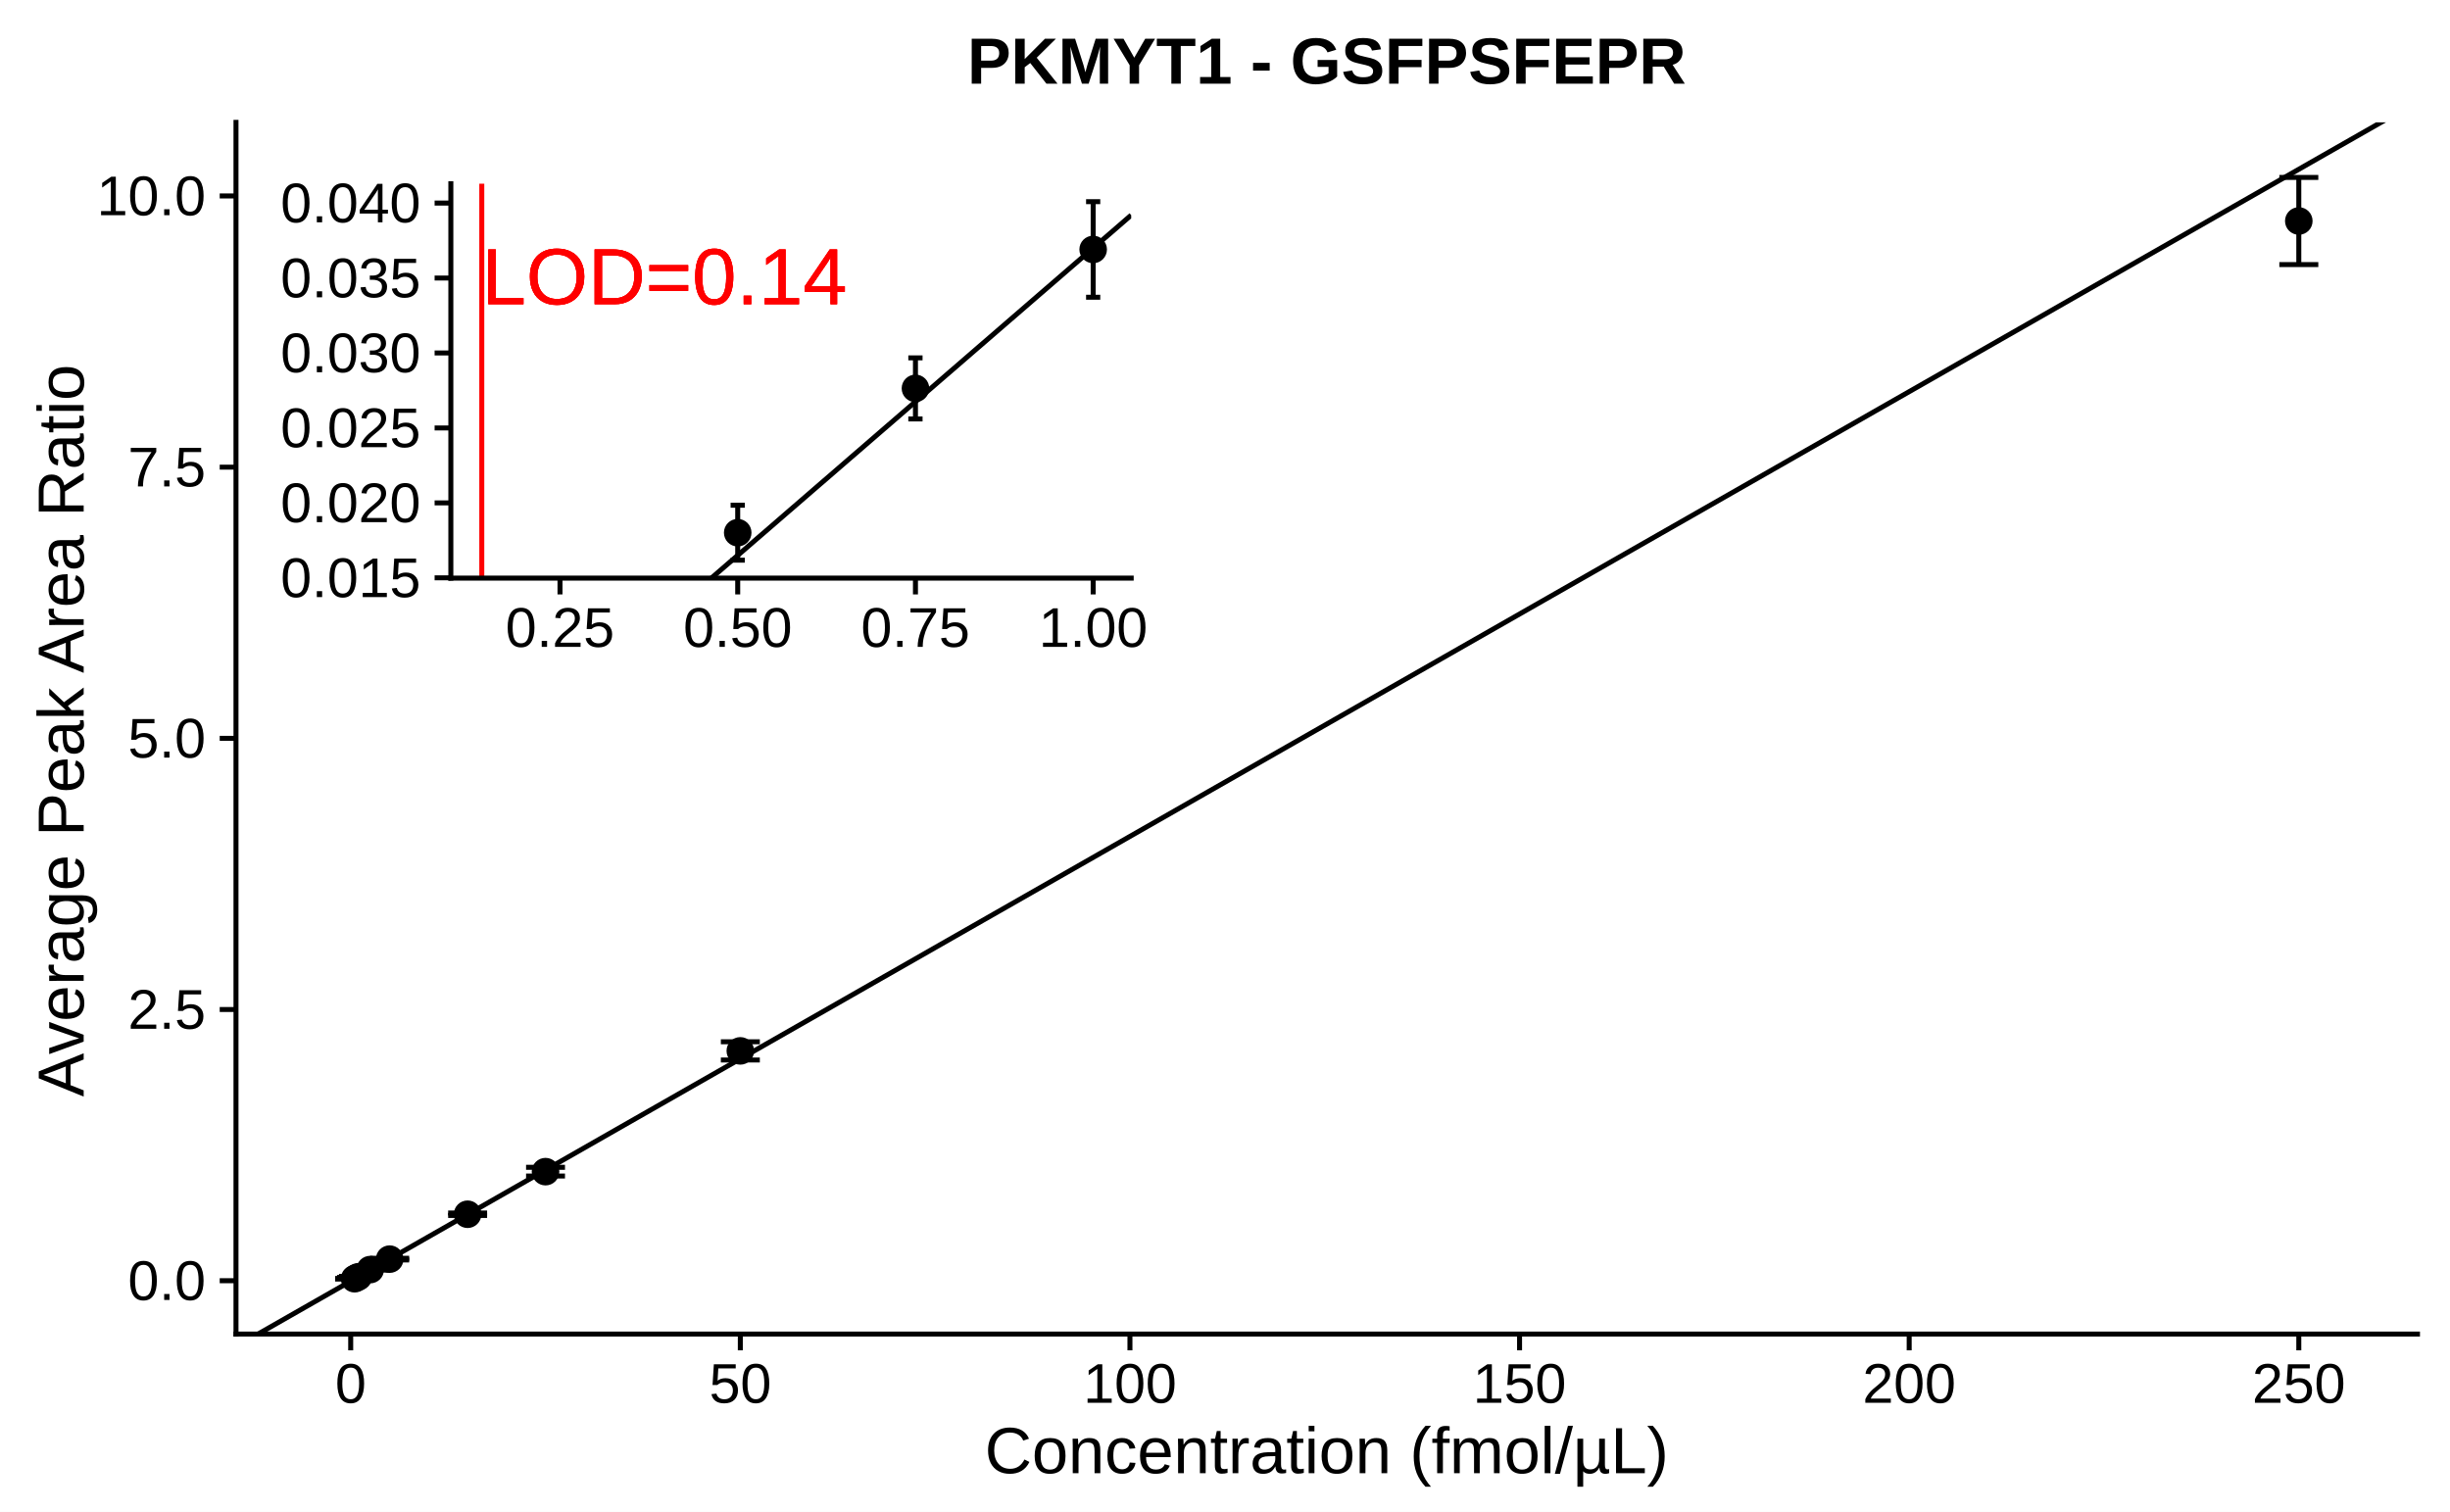
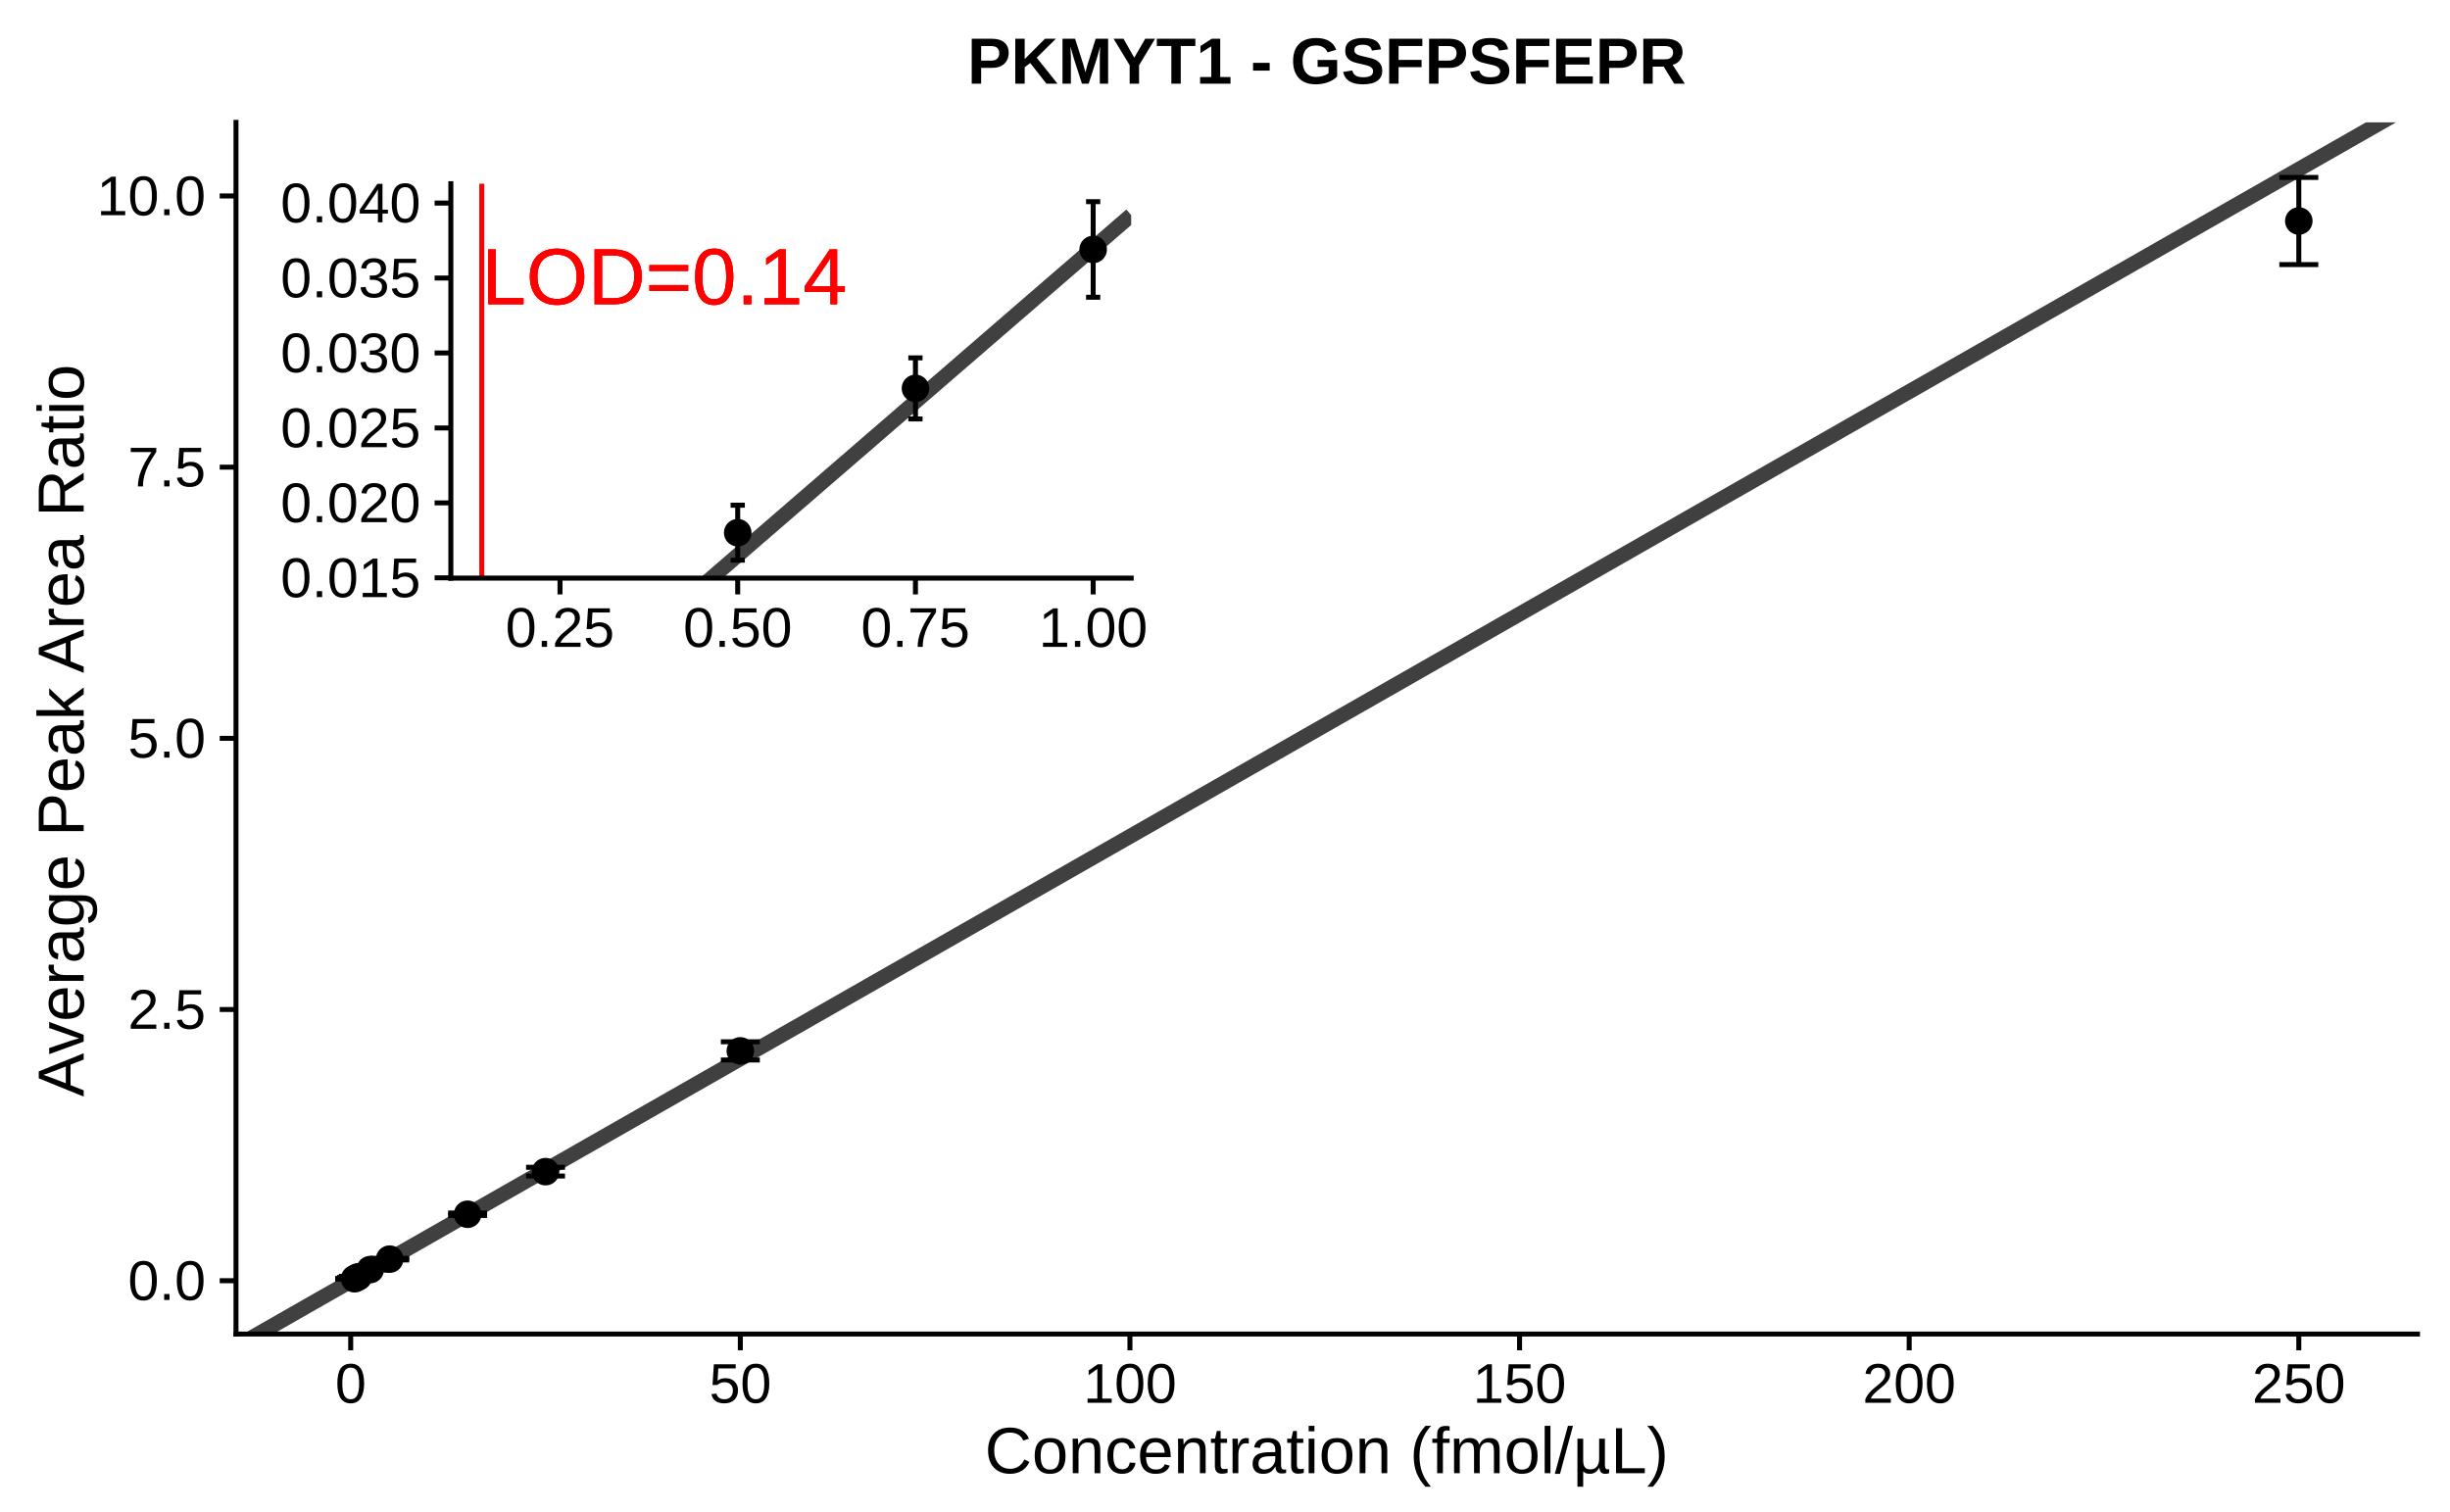
<svg xmlns="http://www.w3.org/2000/svg" viewBox="0 0 525.00 324.00">
  <defs>
    <style type="text/css">
    line, polyline, path, rect, circle {
      fill: none;
      stroke: #000000;
      stroke-linecap: round;
      stroke-linejoin: round;
      stroke-miterlimit: 10.00;
    }
  </style>
  </defs>
  <rect width="100%" height="100%" style="stroke: none; fill: #FFFFFF;" />
  <defs>
    <clipPath id="cpNTAuNTY2OXw1MTguMDI2fDI4NS44OXwyNi4yMTk1">
      <rect x="50.57" y="26.22" width="467.46" height="259.67" />
    </clipPath>
  </defs>
  <circle cx="75.99" cy="274.04" r="1.95pt" style="stroke-width: 0.71; fill: #000000;" clip-path="url(#cpNTAuNTY2OXw1MTguMDI2fDI4NS44OXwyNi4yMTk1)" />
  <circle cx="76.41" cy="273.82" r="1.95pt" style="stroke-width: 0.71; fill: #000000;" clip-path="url(#cpNTAuNTY2OXw1MTguMDI2fDI4NS44OXwyNi4yMTk1)" />
  <circle cx="76.82" cy="273.61" r="1.95pt" style="stroke-width: 0.71; fill: #000000;" clip-path="url(#cpNTAuNTY2OXw1MTguMDI2fDI4NS44OXwyNi4yMTk1)" />
  <circle cx="79.33" cy="272.08" r="1.95pt" style="stroke-width: 0.71; fill: #000000;" clip-path="url(#cpNTAuNTY2OXw1MTguMDI2fDI4NS44OXwyNi4yMTk1)" />
  <circle cx="83.50" cy="269.84" r="1.95pt" style="stroke-width: 0.71; fill: #000000;" clip-path="url(#cpNTAuNTY2OXw1MTguMDI2fDI4NS44OXwyNi4yMTk1)" />
  <circle cx="100.20" cy="260.22" r="1.95pt" style="stroke-width: 0.71; fill: #000000;" clip-path="url(#cpNTAuNTY2OXw1MTguMDI2fDI4NS44OXwyNi4yMTk1)" />
  <circle cx="116.90" cy="251.09" r="1.95pt" style="stroke-width: 0.71; fill: #000000;" clip-path="url(#cpNTAuNTY2OXw1MTguMDI2fDI4NS44OXwyNi4yMTk1)" />
  <circle cx="158.64" cy="225.21" r="1.95pt" style="stroke-width: 0.71; fill: #000000;" clip-path="url(#cpNTAuNTY2OXw1MTguMDI2fDI4NS44OXwyNi4yMTk1)" />
  <circle cx="492.60" cy="47.36" r="1.95pt" style="stroke-width: 0.71; fill: #000000;" clip-path="url(#cpNTAuNTY2OXw1MTguMDI2fDI4NS44OXwyNi4yMTk1)" />
  <polyline points="71.82,274.00 80.16,274.00 " style="stroke-width: 1.07; stroke-linecap: butt;" clip-path="url(#cpNTAuNTY2OXw1MTguMDI2fDI4NS44OXwyNi4yMTk1)" />
  <polyline points="75.99,274.00 75.99,274.09 " style="stroke-width: 1.07; stroke-linecap: butt;" clip-path="url(#cpNTAuNTY2OXw1MTguMDI2fDI4NS44OXwyNi4yMTk1)" />
  <polyline points="71.82,274.09 80.16,274.09 " style="stroke-width: 1.07; stroke-linecap: butt;" clip-path="url(#cpNTAuNTY2OXw1MTguMDI2fDI4NS44OXwyNi4yMTk1)" />
  <polyline points="72.23,273.77 80.58,273.77 " style="stroke-width: 1.07; stroke-linecap: butt;" clip-path="url(#cpNTAuNTY2OXw1MTguMDI2fDI4NS44OXwyNi4yMTk1)" />
  <polyline points="76.41,273.77 76.41,273.87 " style="stroke-width: 1.07; stroke-linecap: butt;" clip-path="url(#cpNTAuNTY2OXw1MTguMDI2fDI4NS44OXwyNi4yMTk1)" />
  <polyline points="72.23,273.87 80.58,273.87 " style="stroke-width: 1.07; stroke-linecap: butt;" clip-path="url(#cpNTAuNTY2OXw1MTguMDI2fDI4NS44OXwyNi4yMTk1)" />
  <polyline points="72.65,273.53 81.00,273.53 " style="stroke-width: 1.07; stroke-linecap: butt;" clip-path="url(#cpNTAuNTY2OXw1MTguMDI2fDI4NS44OXwyNi4yMTk1)" />
  <polyline points="76.82,273.53 76.82,273.68 " style="stroke-width: 1.07; stroke-linecap: butt;" clip-path="url(#cpNTAuNTY2OXw1MTguMDI2fDI4NS44OXwyNi4yMTk1)" />
  <polyline points="72.65,273.68 81.00,273.68 " style="stroke-width: 1.07; stroke-linecap: butt;" clip-path="url(#cpNTAuNTY2OXw1MTguMDI2fDI4NS44OXwyNi4yMTk1)" />
  <polyline points="75.15,271.98 83.50,271.98 " style="stroke-width: 1.07; stroke-linecap: butt;" clip-path="url(#cpNTAuNTY2OXw1MTguMDI2fDI4NS44OXwyNi4yMTk1)" />
  <polyline points="79.33,271.98 79.33,272.18 " style="stroke-width: 1.07; stroke-linecap: butt;" clip-path="url(#cpNTAuNTY2OXw1MTguMDI2fDI4NS44OXwyNi4yMTk1)" />
  <polyline points="75.15,272.18 83.50,272.18 " style="stroke-width: 1.07; stroke-linecap: butt;" clip-path="url(#cpNTAuNTY2OXw1MTguMDI2fDI4NS44OXwyNi4yMTk1)" />
  <polyline points="79.33,269.66 87.68,269.66 " style="stroke-width: 1.07; stroke-linecap: butt;" clip-path="url(#cpNTAuNTY2OXw1MTguMDI2fDI4NS44OXwyNi4yMTk1)" />
  <polyline points="83.50,269.66 83.50,270.02 " style="stroke-width: 1.07; stroke-linecap: butt;" clip-path="url(#cpNTAuNTY2OXw1MTguMDI2fDI4NS44OXwyNi4yMTk1)" />
  <polyline points="79.33,270.02 87.68,270.02 " style="stroke-width: 1.07; stroke-linecap: butt;" clip-path="url(#cpNTAuNTY2OXw1MTguMDI2fDI4NS44OXwyNi4yMTk1)" />
  <polyline points="96.03,259.95 104.38,259.95 " style="stroke-width: 1.07; stroke-linecap: butt;" clip-path="url(#cpNTAuNTY2OXw1MTguMDI2fDI4NS44OXwyNi4yMTk1)" />
  <polyline points="100.20,259.95 100.20,260.48 " style="stroke-width: 1.07; stroke-linecap: butt;" clip-path="url(#cpNTAuNTY2OXw1MTguMDI2fDI4NS44OXwyNi4yMTk1)" />
  <polyline points="96.03,260.48 104.38,260.48 " style="stroke-width: 1.07; stroke-linecap: butt;" clip-path="url(#cpNTAuNTY2OXw1MTguMDI2fDI4NS44OXwyNi4yMTk1)" />
  <polyline points="112.73,250.16 121.07,250.16 " style="stroke-width: 1.07; stroke-linecap: butt;" clip-path="url(#cpNTAuNTY2OXw1MTguMDI2fDI4NS44OXwyNi4yMTk1)" />
  <polyline points="116.90,250.16 116.90,252.03 " style="stroke-width: 1.07; stroke-linecap: butt;" clip-path="url(#cpNTAuNTY2OXw1MTguMDI2fDI4NS44OXwyNi4yMTk1)" />
  <polyline points="112.73,252.03 121.07,252.03 " style="stroke-width: 1.07; stroke-linecap: butt;" clip-path="url(#cpNTAuNTY2OXw1MTguMDI2fDI4NS44OXwyNi4yMTk1)" />
  <polyline points="154.47,223.26 162.82,223.26 " style="stroke-width: 1.07; stroke-linecap: butt;" clip-path="url(#cpNTAuNTY2OXw1MTguMDI2fDI4NS44OXwyNi4yMTk1)" />
  <polyline points="158.64,223.26 158.64,227.16 " style="stroke-width: 1.07; stroke-linecap: butt;" clip-path="url(#cpNTAuNTY2OXw1MTguMDI2fDI4NS44OXwyNi4yMTk1)" />
  <polyline points="154.47,227.16 162.82,227.16 " style="stroke-width: 1.07; stroke-linecap: butt;" clip-path="url(#cpNTAuNTY2OXw1MTguMDI2fDI4NS44OXwyNi4yMTk1)" />
  <polyline points="488.43,38.02 496.78,38.02 " style="stroke-width: 1.07; stroke-linecap: butt;" clip-path="url(#cpNTAuNTY2OXw1MTguMDI2fDI4NS44OXwyNi4yMTk1)" />
  <polyline points="492.60,38.02 492.60,56.70 " style="stroke-width: 1.07; stroke-linecap: butt;" clip-path="url(#cpNTAuNTY2OXw1MTguMDI2fDI4NS44OXwyNi4yMTk1)" />
  <polyline points="488.43,56.70 496.78,56.70 " style="stroke-width: 1.07; stroke-linecap: butt;" clip-path="url(#cpNTAuNTY2OXw1MTguMDI2fDI4NS44OXwyNi4yMTk1)" />
-   <line x1="50.57" y1="288.59" x2="518.03" y2="21.76" style="stroke-width: 1.07; stroke-linecap: butt;" clip-path="url(#cpNTAuNTY2OXw1MTguMDI2fDI4NS44OXwyNi4yMTk1)" />
+   <line x1="50.57" y1="288.59" x2="518.03" y2="21.76" style="stroke-width: 3.20; stroke: #000000; stroke-opacity: 0.75; stroke-linecap: butt;" clip-path="url(#cpNTAuNTY2OXw1MTguMDI2fDI4NS44OXwyNi4yMTk1)" />
  <defs>
    <clipPath id="cpMHw1MjV8MzI0fDA=">
      <rect x="0.00" y="0.00" width="525.00" height="324.00" />
    </clipPath>
  </defs>
  <polyline points="50.57,285.89 50.57,26.22 " style="stroke-width: 1.07; stroke-linecap: square;" clip-path="url(#cpMHw1MjV8MzI0fDA=)" />
  <g clip-path="url(#cpMHw1MjV8MzI0fDA=)">
    <text x="27.41" y="278.59" style="font-size: 12.00px; font-family: Liberation Sans;" textLength="16.68px" lengthAdjust="spacingAndGlyphs">0.0</text>
  </g>
  <g clip-path="url(#cpMHw1MjV8MzI0fDA=)">
    <text x="27.41" y="220.47" style="font-size: 12.00px; font-family: Liberation Sans;" textLength="16.68px" lengthAdjust="spacingAndGlyphs">2.5</text>
  </g>
  <g clip-path="url(#cpMHw1MjV8MzI0fDA=)">
    <text x="27.41" y="162.35" style="font-size: 12.00px; font-family: Liberation Sans;" textLength="16.68px" lengthAdjust="spacingAndGlyphs">5.0</text>
  </g>
  <g clip-path="url(#cpMHw1MjV8MzI0fDA=)">
    <text x="27.41" y="104.24" style="font-size: 12.00px; font-family: Liberation Sans;" textLength="16.68px" lengthAdjust="spacingAndGlyphs">7.5</text>
  </g>
  <g clip-path="url(#cpMHw1MjV8MzI0fDA=)">
    <text x="20.74" y="46.12" style="font-size: 12.00px; font-family: Liberation Sans;" textLength="23.35px" lengthAdjust="spacingAndGlyphs">10.0</text>
  </g>
  <polyline points="47.08,274.46 50.57,274.46 " style="stroke-width: 1.07; stroke-linecap: butt;" clip-path="url(#cpMHw1MjV8MzI0fDA=)" />
  <polyline points="47.08,216.34 50.57,216.34 " style="stroke-width: 1.07; stroke-linecap: butt;" clip-path="url(#cpMHw1MjV8MzI0fDA=)" />
  <polyline points="47.08,158.23 50.57,158.23 " style="stroke-width: 1.07; stroke-linecap: butt;" clip-path="url(#cpMHw1MjV8MzI0fDA=)" />
  <polyline points="47.08,100.11 50.57,100.11 " style="stroke-width: 1.07; stroke-linecap: butt;" clip-path="url(#cpMHw1MjV8MzI0fDA=)" />
  <polyline points="47.08,41.99 50.57,41.99 " style="stroke-width: 1.07; stroke-linecap: butt;" clip-path="url(#cpMHw1MjV8MzI0fDA=)" />
  <polyline points="50.57,285.89 518.03,285.89 " style="stroke-width: 1.07; stroke-linecap: square;" clip-path="url(#cpMHw1MjV8MzI0fDA=)" />
  <polyline points="75.15,289.38 75.15,285.89 " style="stroke-width: 1.07; stroke-linecap: butt;" clip-path="url(#cpMHw1MjV8MzI0fDA=)" />
  <polyline points="158.64,289.38 158.64,285.89 " style="stroke-width: 1.07; stroke-linecap: butt;" clip-path="url(#cpMHw1MjV8MzI0fDA=)" />
  <polyline points="242.13,289.38 242.13,285.89 " style="stroke-width: 1.07; stroke-linecap: butt;" clip-path="url(#cpMHw1MjV8MzI0fDA=)" />
  <polyline points="325.62,289.38 325.62,285.89 " style="stroke-width: 1.07; stroke-linecap: butt;" clip-path="url(#cpMHw1MjV8MzI0fDA=)" />
  <polyline points="409.11,289.38 409.11,285.89 " style="stroke-width: 1.07; stroke-linecap: butt;" clip-path="url(#cpMHw1MjV8MzI0fDA=)" />
  <polyline points="492.60,289.38 492.60,285.89 " style="stroke-width: 1.07; stroke-linecap: butt;" clip-path="url(#cpMHw1MjV8MzI0fDA=)" />
  <g clip-path="url(#cpMHw1MjV8MzI0fDA=)">
    <text x="71.82" y="300.62" style="font-size: 12.00px; font-family: Liberation Sans;" textLength="6.67px" lengthAdjust="spacingAndGlyphs">0</text>
  </g>
  <g clip-path="url(#cpMHw1MjV8MzI0fDA=)">
    <text x="151.97" y="300.62" style="font-size: 12.00px; font-family: Liberation Sans;" textLength="13.35px" lengthAdjust="spacingAndGlyphs">50</text>
  </g>
  <g clip-path="url(#cpMHw1MjV8MzI0fDA=)">
    <text x="232.13" y="300.62" style="font-size: 12.00px; font-family: Liberation Sans;" textLength="20.02px" lengthAdjust="spacingAndGlyphs">100</text>
  </g>
  <g clip-path="url(#cpMHw1MjV8MzI0fDA=)">
    <text x="315.61" y="300.62" style="font-size: 12.00px; font-family: Liberation Sans;" textLength="20.02px" lengthAdjust="spacingAndGlyphs">150</text>
  </g>
  <g clip-path="url(#cpMHw1MjV8MzI0fDA=)">
    <text x="399.10" y="300.62" style="font-size: 12.00px; font-family: Liberation Sans;" textLength="20.02px" lengthAdjust="spacingAndGlyphs">200</text>
  </g>
  <g clip-path="url(#cpMHw1MjV8MzI0fDA=)">
    <text x="482.59" y="300.62" style="font-size: 12.00px; font-family: Liberation Sans;" textLength="20.02px" lengthAdjust="spacingAndGlyphs">250</text>
  </g>
  <g clip-path="url(#cpMHw1MjV8MzI0fDA=)">
    <text x="211.01" y="315.71" style="font-size: 14.00px; font-family: Liberation Sans;" textLength="146.57px" lengthAdjust="spacingAndGlyphs">Concentration (fmol/µL)</text>
  </g>
  <g clip-path="url(#cpMHw1MjV8MzI0fDA=)">
    <text transform="translate(17.93,235.04) rotate(-90)" style="font-size: 14.00px; font-family: Liberation Sans;" textLength="157.98px" lengthAdjust="spacingAndGlyphs">Average Peak Area Ratio</text>
  </g>
  <g clip-path="url(#cpMHw1MjV8MzI0fDA=)">
    <text x="207.29" y="17.93" style="font-size: 14.00px; font-weight: bold; font-family: Liberation Sans;" textLength="154.02px" lengthAdjust="spacingAndGlyphs">PKMYT1 - GSFPSFEPR</text>
  </g>
  <defs>
    <clipPath id="cpMzkuMzc1fDI0OS4zNzV8MTYyfDMyLjQ=">
      <rect x="39.38" y="32.40" width="210.00" height="129.60" />
    </clipPath>
  </defs>
  <defs>
    <clipPath id="cpMHw1MjV8MzI0fDA=">
      <rect x="0.00" y="0.00" width="525.00" height="324.00" />
    </clipPath>
  </defs>
  <defs>
    <clipPath id="cpOTYuNjE0NnwyNDIuNDAxfDEyMy44OXwzOS4zNzM4">
      <rect x="96.61" y="39.37" width="145.79" height="84.52" />
    </clipPath>
  </defs>
  <line x1="103.24" y1="123.89" x2="103.24" y2="39.37" style="stroke-width: 1.07; stroke: #FF0000; stroke-linecap: butt;" clip-path="url(#cpOTYuNjE0NnwyNDIuNDAxfDEyMy44OXwzOS4zNzM4)" />
  <g clip-path="url(#cpOTYuNjE0NnwyNDIuNDAxfDEyMy44OXwzOS4zNzM4)">
    <text x="103.24" y="65.20" style="font-size: 17.07px; fill: #FF0000; font-family: Liberation Sans;" textLength="78.30px" lengthAdjust="spacingAndGlyphs">LOD=0.14</text>
  </g>
  <g clip-path="url(#cpOTYuNjE0NnwyNDIuNDAxfDEyMy44OXwzOS4zNzM4)">
    <text x="103.24" y="65.20" style="font-size: 17.07px; fill: #FF0000; font-family: Liberation Sans;" textLength="78.30px" lengthAdjust="spacingAndGlyphs">LOD=0.14</text>
  </g>
  <g clip-path="url(#cpOTYuNjE0NnwyNDIuNDAxfDEyMy44OXwzOS4zNzM4)">
    <text x="103.24" y="65.20" style="font-size: 17.07px; fill: #FF0000; font-family: Liberation Sans;" textLength="78.30px" lengthAdjust="spacingAndGlyphs">LOD=0.14</text>
  </g>
  <circle cx="158.08" cy="114.16" r="1.95pt" style="stroke-width: 0.71; fill: #000000;" clip-path="url(#cpOTYuNjE0NnwyNDIuNDAxfDEyMy44OXwzOS4zNzM4)" />
  <circle cx="196.17" cy="83.23" r="1.95pt" style="stroke-width: 0.71; fill: #000000;" clip-path="url(#cpOTYuNjE0NnwyNDIuNDAxfDEyMy44OXwzOS4zNzM4)" />
  <circle cx="234.25" cy="53.46" r="1.95pt" style="stroke-width: 0.71; fill: #000000;" clip-path="url(#cpOTYuNjE0NnwyNDIuNDAxfDEyMy44OXwzOS4zNzM4)" />
  <polyline points="156.56,108.27 159.61,108.27 " style="stroke-width: 1.07; stroke-linecap: butt;" clip-path="url(#cpOTYuNjE0NnwyNDIuNDAxfDEyMy44OXwzOS4zNzM4)" />
  <polyline points="158.08,108.27 158.08,120.05 " style="stroke-width: 1.07; stroke-linecap: butt;" clip-path="url(#cpOTYuNjE0NnwyNDIuNDAxfDEyMy44OXwzOS4zNzM4)" />
  <polyline points="156.56,120.05 159.61,120.05 " style="stroke-width: 1.07; stroke-linecap: butt;" clip-path="url(#cpOTYuNjE0NnwyNDIuNDAxfDEyMy44OXwzOS4zNzM4)" />
  <polyline points="194.64,76.69 197.69,76.69 " style="stroke-width: 1.07; stroke-linecap: butt;" clip-path="url(#cpOTYuNjE0NnwyNDIuNDAxfDEyMy44OXwzOS4zNzM4)" />
  <polyline points="196.17,76.69 196.17,89.78 " style="stroke-width: 1.07; stroke-linecap: butt;" clip-path="url(#cpOTYuNjE0NnwyNDIuNDAxfDEyMy44OXwzOS4zNzM4)" />
  <polyline points="194.64,89.78 197.69,89.78 " style="stroke-width: 1.07; stroke-linecap: butt;" clip-path="url(#cpOTYuNjE0NnwyNDIuNDAxfDEyMy44OXwzOS4zNzM4)" />
  <polyline points="232.73,43.22 235.77,43.22 " style="stroke-width: 1.07; stroke-linecap: butt;" clip-path="url(#cpOTYuNjE0NnwyNDIuNDAxfDEyMy44OXwzOS4zNzM4)" />
  <polyline points="234.25,43.22 234.25,63.70 " style="stroke-width: 1.07; stroke-linecap: butt;" clip-path="url(#cpOTYuNjE0NnwyNDIuNDAxfDEyMy44OXwzOS4zNzM4)" />
  <polyline points="232.73,63.70 235.77,63.70 " style="stroke-width: 1.07; stroke-linecap: butt;" clip-path="url(#cpOTYuNjE0NnwyNDIuNDAxfDEyMy44OXwzOS4zNzM4)" />
-   <line x1="96.61" y1="172.16" x2="242.40" y2="46.11" style="stroke-width: 1.07; stroke-linecap: butt;" clip-path="url(#cpOTYuNjE0NnwyNDIuNDAxfDEyMy44OXwzOS4zNzM4)" />
+   <line x1="96.61" y1="172.16" x2="242.40" y2="46.11" style="stroke-width: 3.20; stroke: #000000; stroke-opacity: 0.75; stroke-linecap: butt;" clip-path="url(#cpOTYuNjE0NnwyNDIuNDAxfDEyMy44OXwzOS4zNzM4)" />
  <defs>
    <clipPath id="cpMHw1MjV8MzI0fDA=">
      <rect x="0.00" y="0.00" width="525.00" height="324.00" />
    </clipPath>
  </defs>
  <polyline points="96.61,123.89 96.61,39.37 " style="stroke-width: 1.07; stroke-linecap: square;" clip-path="url(#cpMHw1MjV8MzI0fDA=)" />
  <g clip-path="url(#cpMHw1MjV8MzI0fDA=)">
    <text x="60.12" y="127.96" style="font-size: 12.00px; font-family: Liberation Sans;" textLength="30.02px" lengthAdjust="spacingAndGlyphs">0.015</text>
  </g>
  <g clip-path="url(#cpMHw1MjV8MzI0fDA=)">
    <text x="60.12" y="111.90" style="font-size: 12.00px; font-family: Liberation Sans;" textLength="30.02px" lengthAdjust="spacingAndGlyphs">0.020</text>
  </g>
  <g clip-path="url(#cpMHw1MjV8MzI0fDA=)">
    <text x="60.12" y="95.83" style="font-size: 12.00px; font-family: Liberation Sans;" textLength="30.02px" lengthAdjust="spacingAndGlyphs">0.025</text>
  </g>
  <g clip-path="url(#cpMHw1MjV8MzI0fDA=)">
    <text x="60.12" y="79.77" style="font-size: 12.00px; font-family: Liberation Sans;" textLength="30.02px" lengthAdjust="spacingAndGlyphs">0.030</text>
  </g>
  <g clip-path="url(#cpMHw1MjV8MzI0fDA=)">
    <text x="60.12" y="63.71" style="font-size: 12.00px; font-family: Liberation Sans;" textLength="30.02px" lengthAdjust="spacingAndGlyphs">0.035</text>
  </g>
  <g clip-path="url(#cpMHw1MjV8MzI0fDA=)">
    <text x="60.12" y="47.64" style="font-size: 12.00px; font-family: Liberation Sans;" textLength="30.02px" lengthAdjust="spacingAndGlyphs">0.040</text>
  </g>
  <polyline points="93.13,123.83 96.61,123.83 " style="stroke-width: 1.07; stroke-linecap: butt;" clip-path="url(#cpMHw1MjV8MzI0fDA=)" />
  <polyline points="93.13,107.77 96.61,107.77 " style="stroke-width: 1.07; stroke-linecap: butt;" clip-path="url(#cpMHw1MjV8MzI0fDA=)" />
  <polyline points="93.13,91.71 96.61,91.71 " style="stroke-width: 1.07; stroke-linecap: butt;" clip-path="url(#cpMHw1MjV8MzI0fDA=)" />
  <polyline points="93.13,75.64 96.61,75.64 " style="stroke-width: 1.07; stroke-linecap: butt;" clip-path="url(#cpMHw1MjV8MzI0fDA=)" />
  <polyline points="93.13,59.58 96.61,59.58 " style="stroke-width: 1.07; stroke-linecap: butt;" clip-path="url(#cpMHw1MjV8MzI0fDA=)" />
  <polyline points="93.13,43.52 96.61,43.52 " style="stroke-width: 1.07; stroke-linecap: butt;" clip-path="url(#cpMHw1MjV8MzI0fDA=)" />
  <polyline points="96.61,123.89 242.40,123.89 " style="stroke-width: 1.07; stroke-linecap: square;" clip-path="url(#cpMHw1MjV8MzI0fDA=)" />
  <polyline points="120.00,127.38 120.00,123.89 " style="stroke-width: 1.07; stroke-linecap: butt;" clip-path="url(#cpMHw1MjV8MzI0fDA=)" />
  <polyline points="158.08,127.38 158.08,123.89 " style="stroke-width: 1.07; stroke-linecap: butt;" clip-path="url(#cpMHw1MjV8MzI0fDA=)" />
  <polyline points="196.17,127.38 196.17,123.89 " style="stroke-width: 1.07; stroke-linecap: butt;" clip-path="url(#cpMHw1MjV8MzI0fDA=)" />
  <polyline points="234.25,127.38 234.25,123.89 " style="stroke-width: 1.07; stroke-linecap: butt;" clip-path="url(#cpMHw1MjV8MzI0fDA=)" />
  <g clip-path="url(#cpMHw1MjV8MzI0fDA=)">
    <text x="108.32" y="138.62" style="font-size: 12.00px; font-family: Liberation Sans;" textLength="23.35px" lengthAdjust="spacingAndGlyphs">0.25</text>
  </g>
  <g clip-path="url(#cpMHw1MjV8MzI0fDA=)">
    <text x="146.41" y="138.62" style="font-size: 12.00px; font-family: Liberation Sans;" textLength="23.35px" lengthAdjust="spacingAndGlyphs">0.50</text>
  </g>
  <g clip-path="url(#cpMHw1MjV8MzI0fDA=)">
    <text x="184.49" y="138.62" style="font-size: 12.00px; font-family: Liberation Sans;" textLength="23.35px" lengthAdjust="spacingAndGlyphs">0.75</text>
  </g>
  <g clip-path="url(#cpMHw1MjV8MzI0fDA=)">
    <text x="222.58" y="138.62" style="font-size: 12.00px; font-family: Liberation Sans;" textLength="23.35px" lengthAdjust="spacingAndGlyphs">1.00</text>
  </g>
</svg>
